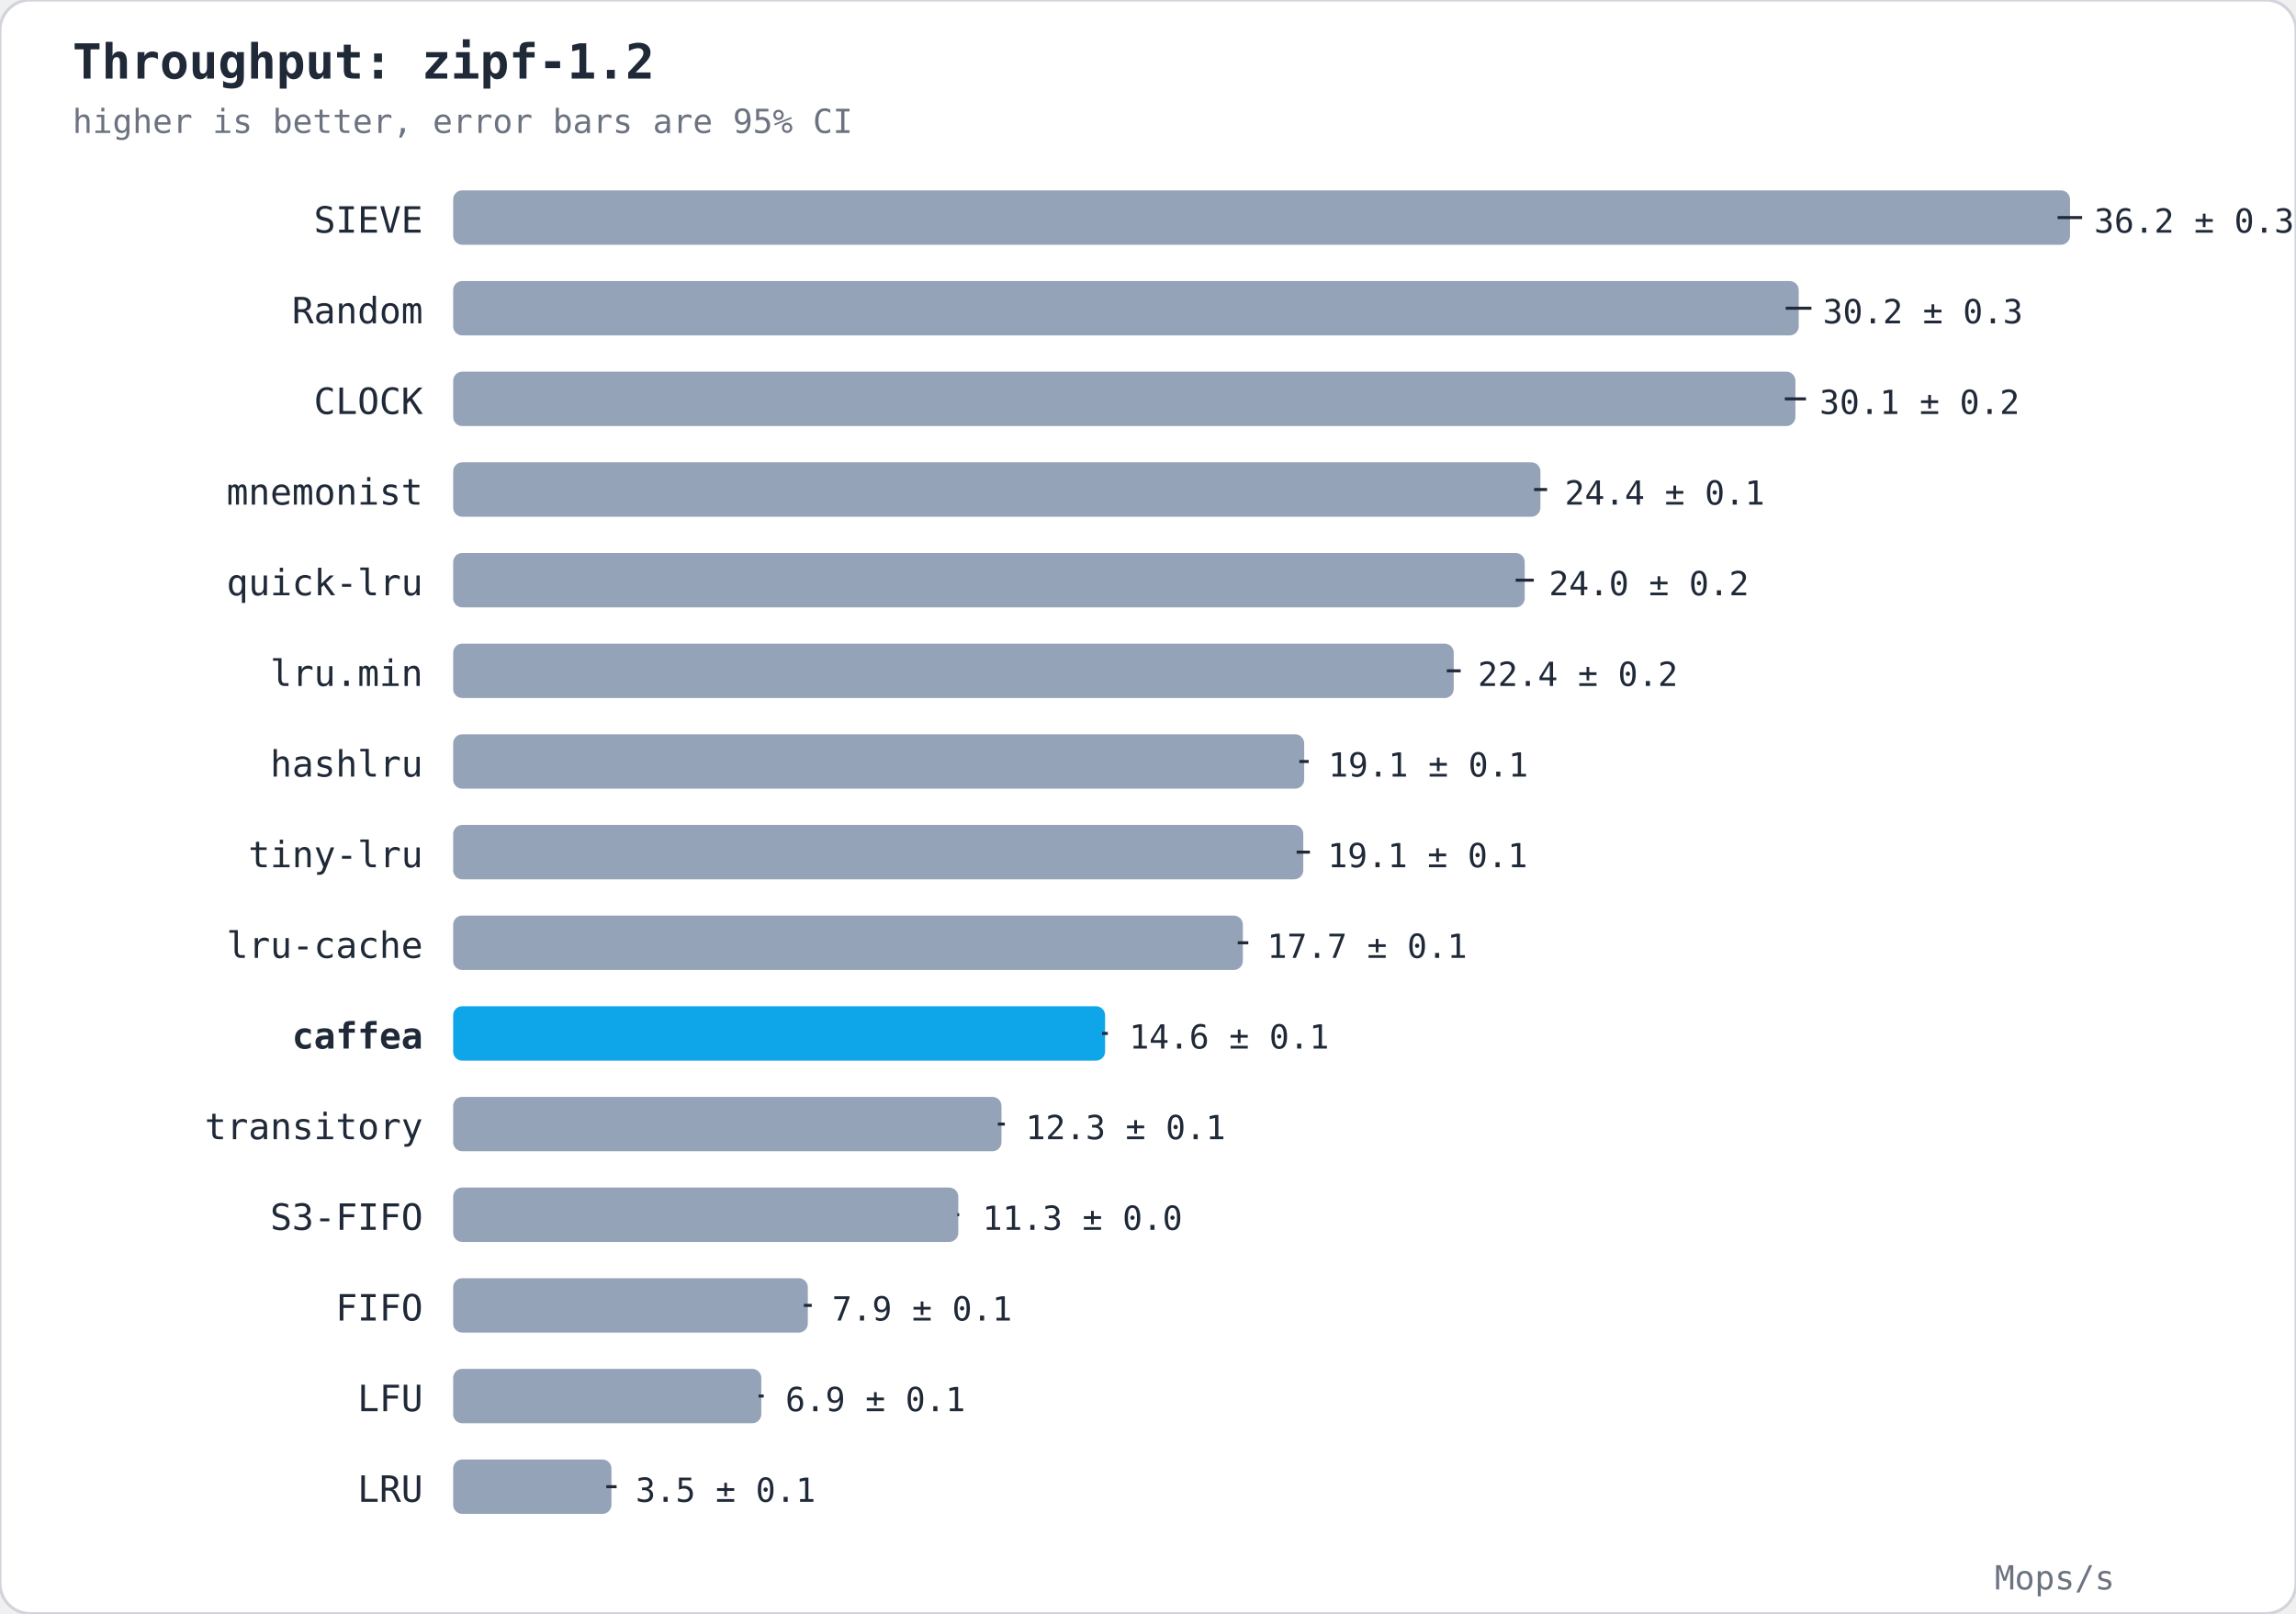
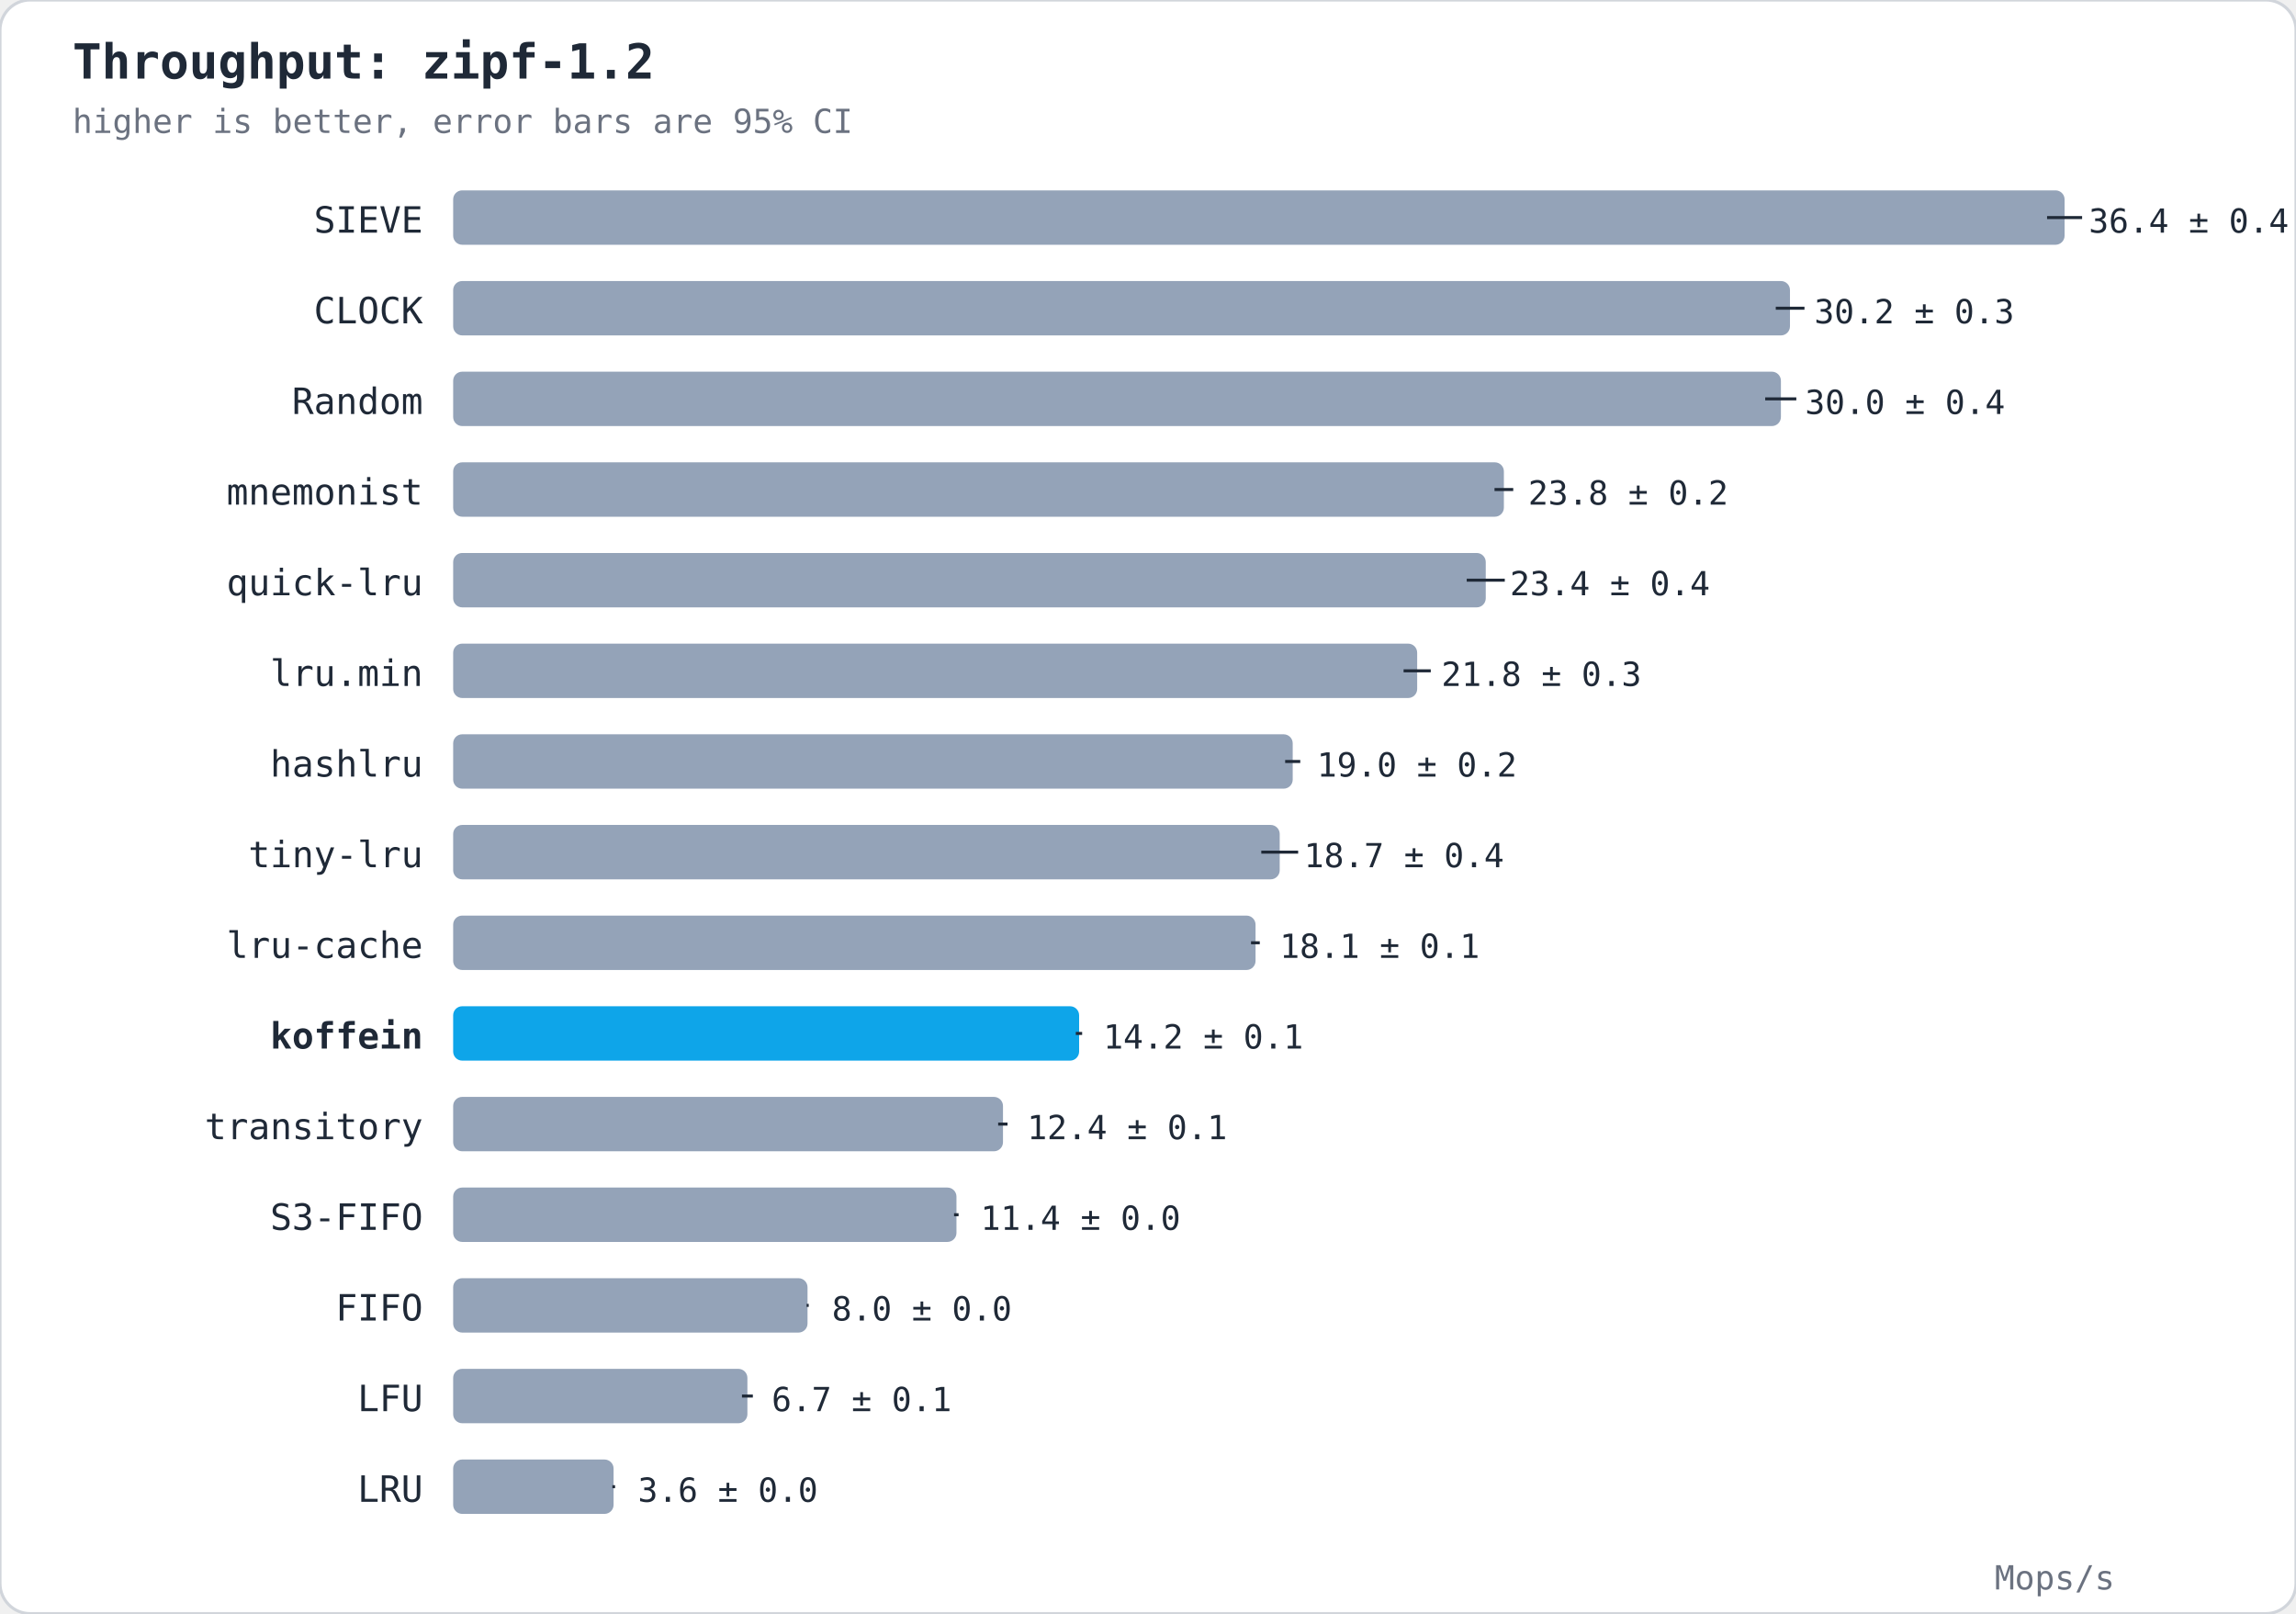
<svg xmlns="http://www.w3.org/2000/svg" viewBox="0 0 760 534" width="760" height="534" role="img">
  <rect x="0" y="0" width="760" height="534" rx="10" fill="#ffffff" stroke="#d1d5db" />
  <text x="24" y="26" font-family="ui-monospace,monospace" font-size="16" font-weight="700" fill="#1f2937">Throughput: zipf-1.2</text>
  <text x="24" y="44" font-family="ui-monospace,monospace" font-size="11" fill="#6b7280">higher is better, error bars are 95% CI</text>
  <text x="140" y="77" text-anchor="end" font-family="ui-monospace,monospace" font-size="12" font-weight="400" fill="#1f2937">SIEVE</text>
-   <rect x="150" y="63" width="535.2" height="18" rx="3" fill="#94a3b8" />
-   <line x1="681.1" y1="72" x2="689.2" y2="72" stroke="#1f2937" stroke-width="1" />
-   <text x="693.18" y="77" font-family="ui-monospace,monospace" font-size="11" fill="#1f2937">36.2 ± 0.3</text>
-   <text x="140" y="107" text-anchor="end" font-family="ui-monospace,monospace" font-size="12" font-weight="400" fill="#1f2937">Random</text>
-   <rect x="150" y="93" width="445.4" height="18" rx="3" fill="#94a3b8" />
-   <line x1="591.1" y1="102" x2="599.6" y2="102" stroke="#1f2937" stroke-width="1" />
-   <text x="603.38" y="107" font-family="ui-monospace,monospace" font-size="11" fill="#1f2937">30.2 ± 0.3</text>
-   <text x="140" y="137" text-anchor="end" font-family="ui-monospace,monospace" font-size="12" font-weight="400" fill="#1f2937">CLOCK</text>
-   <rect x="150" y="123" width="444.3" height="18" rx="3" fill="#94a3b8" />
-   <line x1="590.8" y1="132" x2="597.8" y2="132" stroke="#1f2937" stroke-width="1" />
-   <text x="602.288" y="137" font-family="ui-monospace,monospace" font-size="11" fill="#1f2937">30.1 ± 0.2</text>
+   <rect x="150" y="63" width="533.4" height="18" rx="3" fill="#94a3b8" />
+   <line x1="677.6" y1="72" x2="689.2" y2="72" stroke="#1f2937" stroke-width="1" />
+   <text x="691.393" y="77" font-family="ui-monospace,monospace" font-size="11" fill="#1f2937">36.4 ± 0.4</text>
+   <text x="140" y="107" text-anchor="end" font-family="ui-monospace,monospace" font-size="12" font-weight="400" fill="#1f2937">CLOCK</text>
+   <rect x="150" y="93" width="442.5" height="18" rx="3" fill="#94a3b8" />
+   <line x1="587.8" y1="102" x2="597.3" y2="102" stroke="#1f2937" stroke-width="1" />
+   <text x="600.534" y="107" font-family="ui-monospace,monospace" font-size="11" fill="#1f2937">30.2 ± 0.3</text>
+   <text x="140" y="137" text-anchor="end" font-family="ui-monospace,monospace" font-size="12" font-weight="400" fill="#1f2937">Random</text>
+   <rect x="150" y="123" width="439.5" height="18" rx="3" fill="#94a3b8" />
+   <line x1="584.3" y1="132" x2="594.6" y2="132" stroke="#1f2937" stroke-width="1" />
+   <text x="597.477" y="137" font-family="ui-monospace,monospace" font-size="11" fill="#1f2937">30.0 ± 0.4</text>
  <text x="140" y="167" text-anchor="end" font-family="ui-monospace,monospace" font-size="12" font-weight="400" fill="#1f2937">mnemonist</text>
-   <rect x="150" y="153" width="359.9" height="18" rx="3" fill="#94a3b8" />
-   <line x1="507.8" y1="162" x2="512.1" y2="162" stroke="#1f2937" stroke-width="1" />
-   <text x="517.931" y="167" font-family="ui-monospace,monospace" font-size="11" fill="#1f2937">24.4 ± 0.1</text>
+   <rect x="150" y="153" width="347.8" height="18" rx="3" fill="#94a3b8" />
+   <line x1="494.7" y1="162" x2="500.9" y2="162" stroke="#1f2937" stroke-width="1" />
+   <text x="505.841" y="167" font-family="ui-monospace,monospace" font-size="11" fill="#1f2937">23.8 ± 0.2</text>
  <text x="140" y="197" text-anchor="end" font-family="ui-monospace,monospace" font-size="12" font-weight="400" fill="#1f2937">quick-lru</text>
-   <rect x="150" y="183" width="354.7" height="18" rx="3" fill="#94a3b8" />
-   <line x1="501.7" y1="192" x2="507.7" y2="192" stroke="#1f2937" stroke-width="1" />
-   <text x="512.705" y="197" font-family="ui-monospace,monospace" font-size="11" fill="#1f2937">24.0 ± 0.2</text>
+   <rect x="150" y="183" width="341.8" height="18" rx="3" fill="#94a3b8" />
+   <line x1="485.5" y1="192" x2="498.1" y2="192" stroke="#1f2937" stroke-width="1" />
+   <text x="499.794" y="197" font-family="ui-monospace,monospace" font-size="11" fill="#1f2937">23.4 ± 0.4</text>
  <text x="140" y="227" text-anchor="end" font-family="ui-monospace,monospace" font-size="12" font-weight="400" fill="#1f2937">lru.min</text>
-   <rect x="150" y="213" width="331.2" height="18" rx="3" fill="#94a3b8" />
-   <line x1="478.9" y1="222" x2="483.5" y2="222" stroke="#1f2937" stroke-width="1" />
-   <text x="489.179" y="227" font-family="ui-monospace,monospace" font-size="11" fill="#1f2937">22.4 ± 0.2</text>
+   <rect x="150" y="213" width="319.1" height="18" rx="3" fill="#94a3b8" />
+   <line x1="464.6" y1="222" x2="473.6" y2="222" stroke="#1f2937" stroke-width="1" />
+   <text x="477.119" y="227" font-family="ui-monospace,monospace" font-size="11" fill="#1f2937">21.8 ± 0.3</text>
  <text x="140" y="257" text-anchor="end" font-family="ui-monospace,monospace" font-size="12" font-weight="400" fill="#1f2937">hashlru</text>
-   <rect x="150" y="243" width="281.7" height="18" rx="3" fill="#94a3b8" />
-   <line x1="430.1" y1="252" x2="433.2" y2="252" stroke="#1f2937" stroke-width="1" />
-   <text x="439.652" y="257" font-family="ui-monospace,monospace" font-size="11" fill="#1f2937">19.1 ± 0.1</text>
+   <rect x="150" y="243" width="277.9" height="18" rx="3" fill="#94a3b8" />
+   <line x1="425.4" y1="252" x2="430.4" y2="252" stroke="#1f2937" stroke-width="1" />
+   <text x="435.896" y="257" font-family="ui-monospace,monospace" font-size="11" fill="#1f2937">19.0 ± 0.2</text>
  <text x="140" y="287" text-anchor="end" font-family="ui-monospace,monospace" font-size="12" font-weight="400" fill="#1f2937">tiny-lru</text>
-   <rect x="150" y="273" width="281.4" height="18" rx="3" fill="#94a3b8" />
-   <line x1="429.2" y1="282" x2="433.6" y2="282" stroke="#1f2937" stroke-width="1" />
-   <text x="439.423" y="287" font-family="ui-monospace,monospace" font-size="11" fill="#1f2937">19.1 ± 0.1</text>
+   <rect x="150" y="273" width="273.6" height="18" rx="3" fill="#94a3b8" />
+   <line x1="417.5" y1="282" x2="429.7" y2="282" stroke="#1f2937" stroke-width="1" />
+   <text x="431.626" y="287" font-family="ui-monospace,monospace" font-size="11" fill="#1f2937">18.7 ± 0.4</text>
  <text x="140" y="317" text-anchor="end" font-family="ui-monospace,monospace" font-size="12" font-weight="400" fill="#1f2937">lru-cache</text>
-   <rect x="150" y="303" width="261.4" height="18" rx="3" fill="#94a3b8" />
-   <line x1="409.7" y1="312" x2="413.2" y2="312" stroke="#1f2937" stroke-width="1" />
-   <text x="419.416" y="317" font-family="ui-monospace,monospace" font-size="11" fill="#1f2937">17.7 ± 0.1</text>
-   <text x="140" y="347" text-anchor="end" font-family="ui-monospace,monospace" font-size="12" font-weight="700" fill="#1f2937">caffea</text>
-   <rect x="150" y="333" width="215.8" height="18" rx="3" fill="#0ea5e9" />
-   <line x1="364.8" y1="342" x2="366.7" y2="342" stroke="#1f2937" stroke-width="1" />
-   <text x="373.754" y="347" font-family="ui-monospace,monospace" font-size="11" fill="#1f2937">14.6 ± 0.1</text>
+   <rect x="150" y="303" width="265.6" height="18" rx="3" fill="#94a3b8" />
+   <line x1="414.1" y1="312" x2="417.0" y2="312" stroke="#1f2937" stroke-width="1" />
+   <text x="423.564" y="317" font-family="ui-monospace,monospace" font-size="11" fill="#1f2937">18.1 ± 0.1</text>
+   <text x="140" y="347" text-anchor="end" font-family="ui-monospace,monospace" font-size="12" font-weight="700" fill="#1f2937">koffein</text>
+   <rect x="150" y="333" width="207.2" height="18" rx="3" fill="#0ea5e9" />
+   <line x1="356.1" y1="342" x2="358.2" y2="342" stroke="#1f2937" stroke-width="1" />
+   <text x="365.186" y="347" font-family="ui-monospace,monospace" font-size="11" fill="#1f2937">14.2 ± 0.1</text>
  <text x="140" y="377" text-anchor="end" font-family="ui-monospace,monospace" font-size="12" font-weight="400" fill="#1f2937">transitory</text>
-   <rect x="150" y="363" width="181.5" height="18" rx="3" fill="#94a3b8" />
-   <line x1="330.3" y1="372" x2="332.6" y2="372" stroke="#1f2937" stroke-width="1" />
-   <text x="339.473" y="377" font-family="ui-monospace,monospace" font-size="11" fill="#1f2937">12.3 ± 0.1</text>
+   <rect x="150" y="363" width="182.0" height="18" rx="3" fill="#94a3b8" />
+   <line x1="330.4" y1="372" x2="333.5" y2="372" stroke="#1f2937" stroke-width="1" />
+   <text x="339.987" y="377" font-family="ui-monospace,monospace" font-size="11" fill="#1f2937">12.4 ± 0.1</text>
  <text x="140" y="407" text-anchor="end" font-family="ui-monospace,monospace" font-size="12" font-weight="400" fill="#1f2937">S3-FIFO</text>
-   <rect x="150" y="393" width="167.2" height="18" rx="3" fill="#94a3b8" />
-   <line x1="316.9" y1="402" x2="317.5" y2="402" stroke="#1f2937" stroke-width="1" />
-   <text x="325.185" y="407" font-family="ui-monospace,monospace" font-size="11" fill="#1f2937">11.3 ± 0.0</text>
+   <rect x="150" y="393" width="166.6" height="18" rx="3" fill="#94a3b8" />
+   <line x1="315.8" y1="402" x2="317.3" y2="402" stroke="#1f2937" stroke-width="1" />
+   <text x="324.563" y="407" font-family="ui-monospace,monospace" font-size="11" fill="#1f2937">11.4 ± 0.0</text>
  <text x="140" y="437" text-anchor="end" font-family="ui-monospace,monospace" font-size="12" font-weight="400" fill="#1f2937">FIFO</text>
-   <rect x="150" y="423" width="117.4" height="18" rx="3" fill="#94a3b8" />
-   <line x1="266.1" y1="432" x2="268.7" y2="432" stroke="#1f2937" stroke-width="1" />
-   <text x="275.405" y="437" font-family="ui-monospace,monospace" font-size="11" fill="#1f2937">7.9 ± 0.1</text>
+   <rect x="150" y="423" width="117.3" height="18" rx="3" fill="#94a3b8" />
+   <line x1="267.0" y1="432" x2="267.7" y2="432" stroke="#1f2937" stroke-width="1" />
+   <text x="275.348" y="437" font-family="ui-monospace,monospace" font-size="11" fill="#1f2937">8.0 ± 0.0</text>
  <text x="140" y="467" text-anchor="end" font-family="ui-monospace,monospace" font-size="12" font-weight="400" fill="#1f2937">LFU</text>
-   <rect x="150" y="453" width="102.0" height="18" rx="3" fill="#94a3b8" />
-   <line x1="251.1" y1="462" x2="252.8" y2="462" stroke="#1f2937" stroke-width="1" />
-   <text x="259.954" y="467" font-family="ui-monospace,monospace" font-size="11" fill="#1f2937">6.9 ± 0.1</text>
+   <rect x="150" y="453" width="97.4" height="18" rx="3" fill="#94a3b8" />
+   <line x1="245.6" y1="462" x2="249.2" y2="462" stroke="#1f2937" stroke-width="1" />
+   <text x="255.406" y="467" font-family="ui-monospace,monospace" font-size="11" fill="#1f2937">6.7 ± 0.1</text>
  <text x="140" y="497" text-anchor="end" font-family="ui-monospace,monospace" font-size="12" font-weight="400" fill="#1f2937">LRU</text>
-   <rect x="150" y="483" width="52.4" height="18" rx="3" fill="#94a3b8" />
-   <line x1="200.7" y1="492" x2="204.1" y2="492" stroke="#1f2937" stroke-width="1" />
-   <text x="210.385" y="497" font-family="ui-monospace,monospace" font-size="11" fill="#1f2937">3.5 ± 0.1</text>
+   <rect x="150" y="483" width="53.1" height="18" rx="3" fill="#94a3b8" />
+   <line x1="202.7" y1="492" x2="203.6" y2="492" stroke="#1f2937" stroke-width="1" />
+   <text x="211.142" y="497" font-family="ui-monospace,monospace" font-size="11" fill="#1f2937">3.6 ± 0.0</text>
  <text x="700" y="526" text-anchor="end" font-family="ui-monospace,monospace" font-size="11" fill="#6b7280">Mops/s</text>
</svg>
